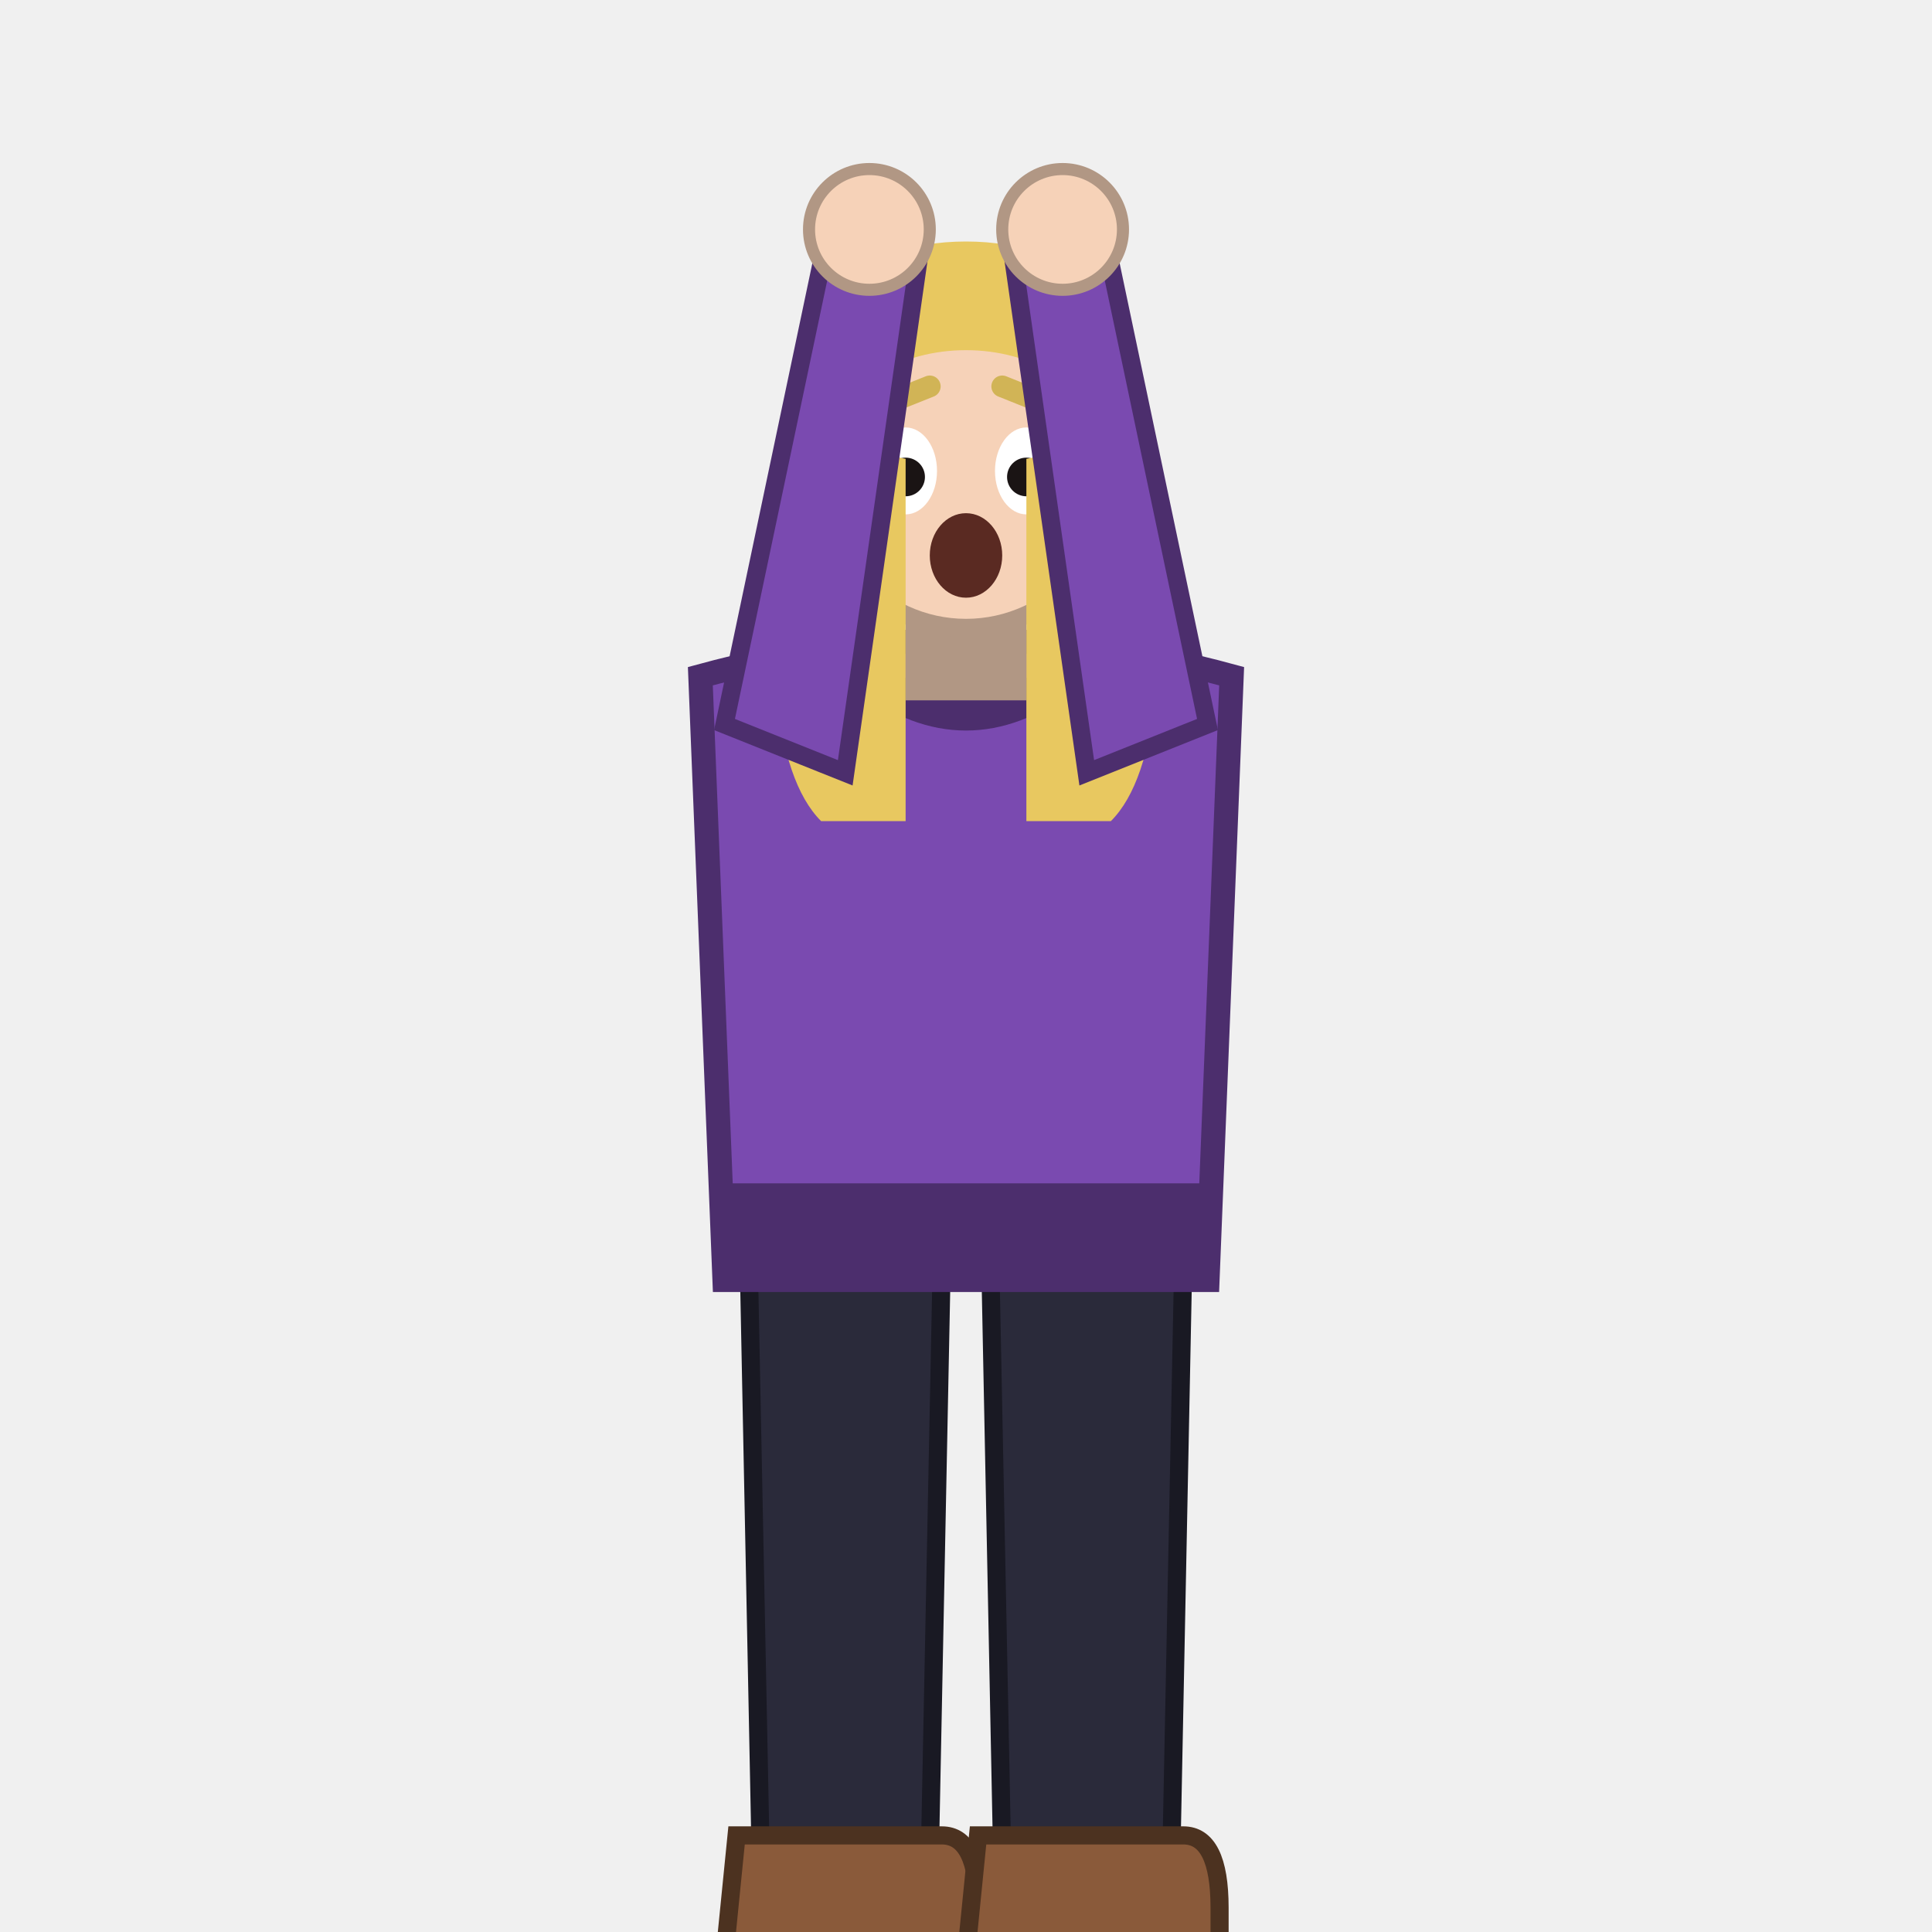
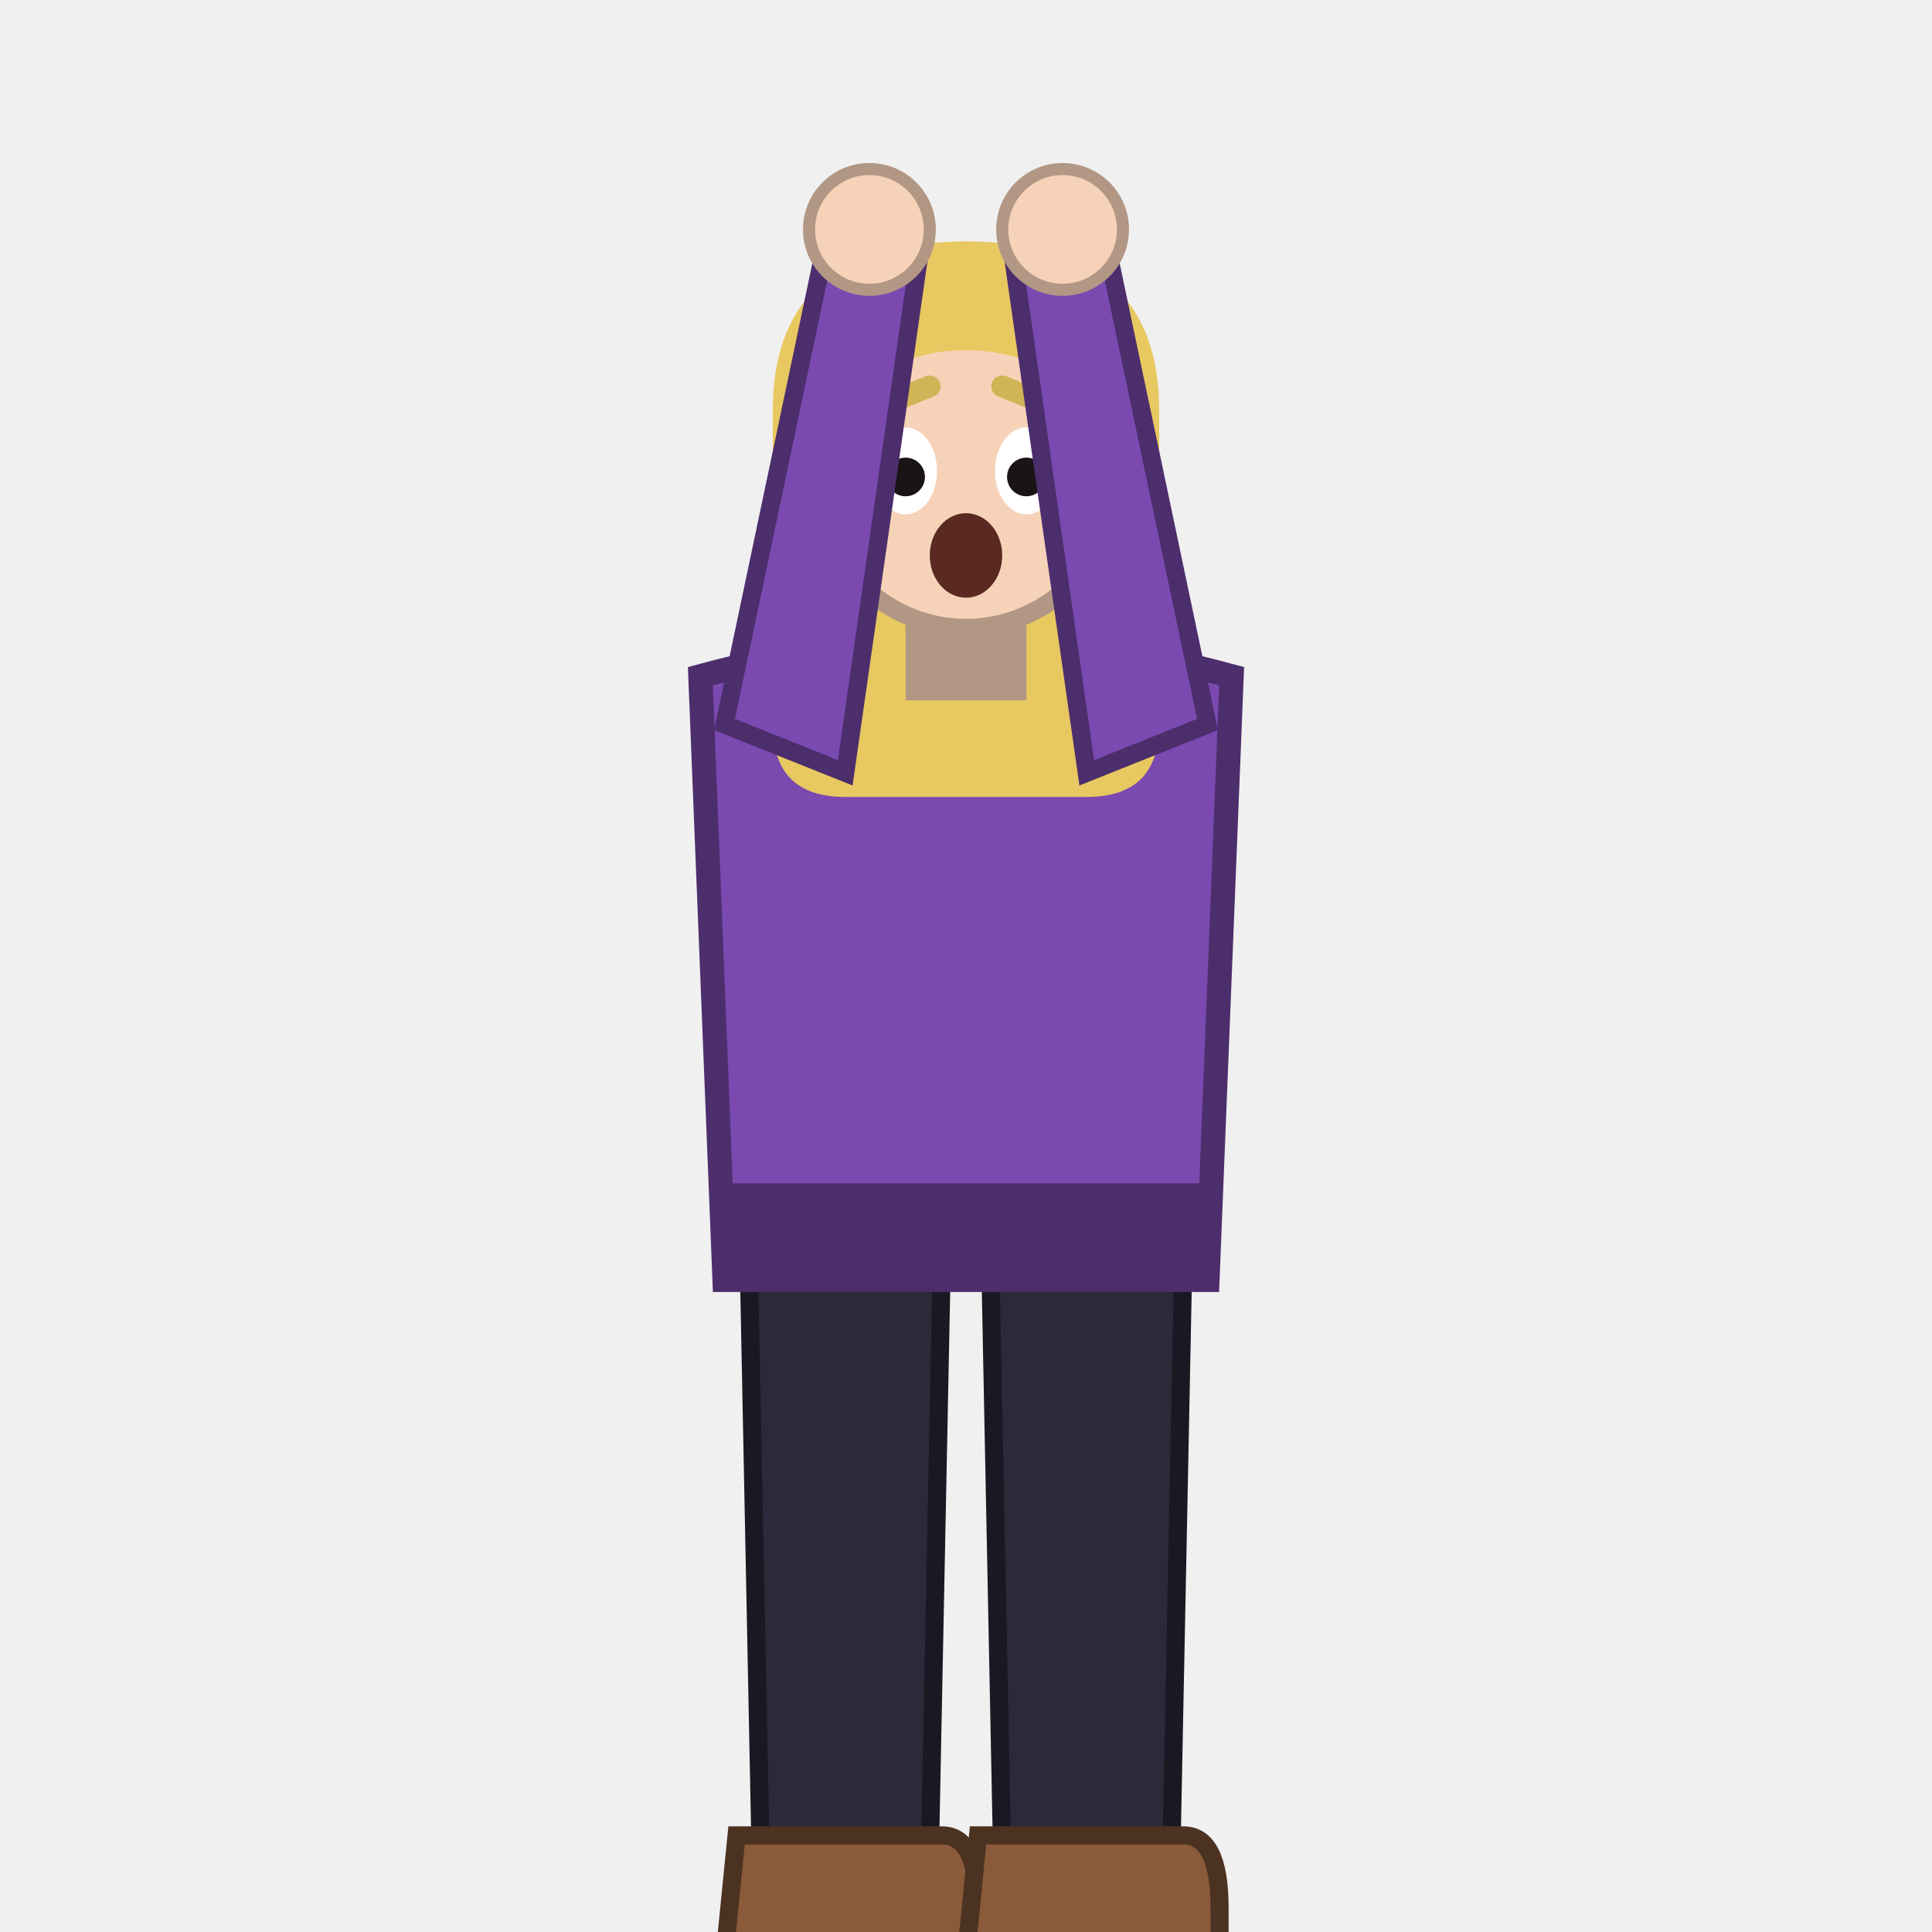
<svg xmlns="http://www.w3.org/2000/svg" width="160" height="160" viewBox="0 0 160 160">
  <defs />
  <g transform="translate(0 6)">
    <path d="M62 98 h16 l-1 50 h-14z" fill="#2A2A3A" stroke="#191923" stroke-width="1.5" />
    <path d="M61 146 h17 q3 0 3 6 v4 h-21z" fill="#8A5A3A" stroke="#4c3220" stroke-width="1.5" />
    <path d="M82 98 h16 l-1 50 h-14z" fill="#2A2A3A" stroke="#191923" stroke-width="1.5" />
    <path d="M81 146 h17 q3 0 3 6 v4 h-21z" fill="#8A5A3A" stroke="#4c3220" stroke-width="1.5" />
    <path d="M58 50 Q80 44 102 50 L100 100 H60 Z" fill="#7A4AB0" stroke="#4c2e6d" stroke-width="2" />
    <path d="M60 92 h40 v8 h-40z" fill="#4c2e6d" />
    <path d="M72 50 q8 6 16 0" fill="none" stroke="#4c2e6d" stroke-width="3" />
+     <path d="M64 28 q0 -14 16 -14 q16 0 16 14 v26 q0 6 -6 6 h-20 q-6 0 -6 -6z" fill="#E8C860" />
    <rect x="75" y="42" width="10" height="10" fill="#b19784" />
    <ellipse cx="80" cy="32" rx="13" ry="14" fill="#F6D2B8" stroke="#b19784" stroke-width="1.5" />
    <ellipse cx="67" cy="33" rx="2.5" ry="4" fill="#F6D2B8" stroke="#b19784" />
    <ellipse cx="93" cy="33" rx="2.5" ry="4" fill="#F6D2B8" stroke="#b19784" />
    <ellipse cx="75" cy="33" rx="2.6" ry="3.6" fill="#FFF" />
    <ellipse cx="85" cy="33" rx="2.6" ry="3.6" fill="#FFF" />
    <circle cx="75" cy="33.5" r="1.6" fill="#1A1414" />
    <circle cx="85" cy="33.5" r="1.6" fill="#1A1414" />
    <path d="M72 28 l5 -2 M88 28 l-5 -2" stroke="#d1b456" stroke-width="1.8" stroke-linecap="round" />
    <ellipse cx="80" cy="40" rx="3" ry="3.5" fill="#5A2A22" />
-     <path d="M65 30 q-3 26 3 32 h7 v-30z M95 30 q3 26 -3 32 h-7 v-30z" fill="#E8C860" />
    <path d="M66 31 q0 -17 14 -17 q14 0 14 17 q-6 -8 -14 -8 q-8 0 -14 8z" fill="#E8C860" />
    <path d="M60 54 L68 16 L76 16 L70 58Z" fill="#7A4AB0" stroke="#4c2e6d" stroke-width="1.5" />
    <circle cx="72" cy="13" r="5" fill="#F6D2B8" stroke="#b19784" />
    <path d="M100 54 L92 16 L84 16 L90 58Z" fill="#7A4AB0" stroke="#4c2e6d" stroke-width="1.5" />
    <circle cx="88" cy="13" r="5" fill="#F6D2B8" stroke="#b19784" />
  </g>
</svg>
